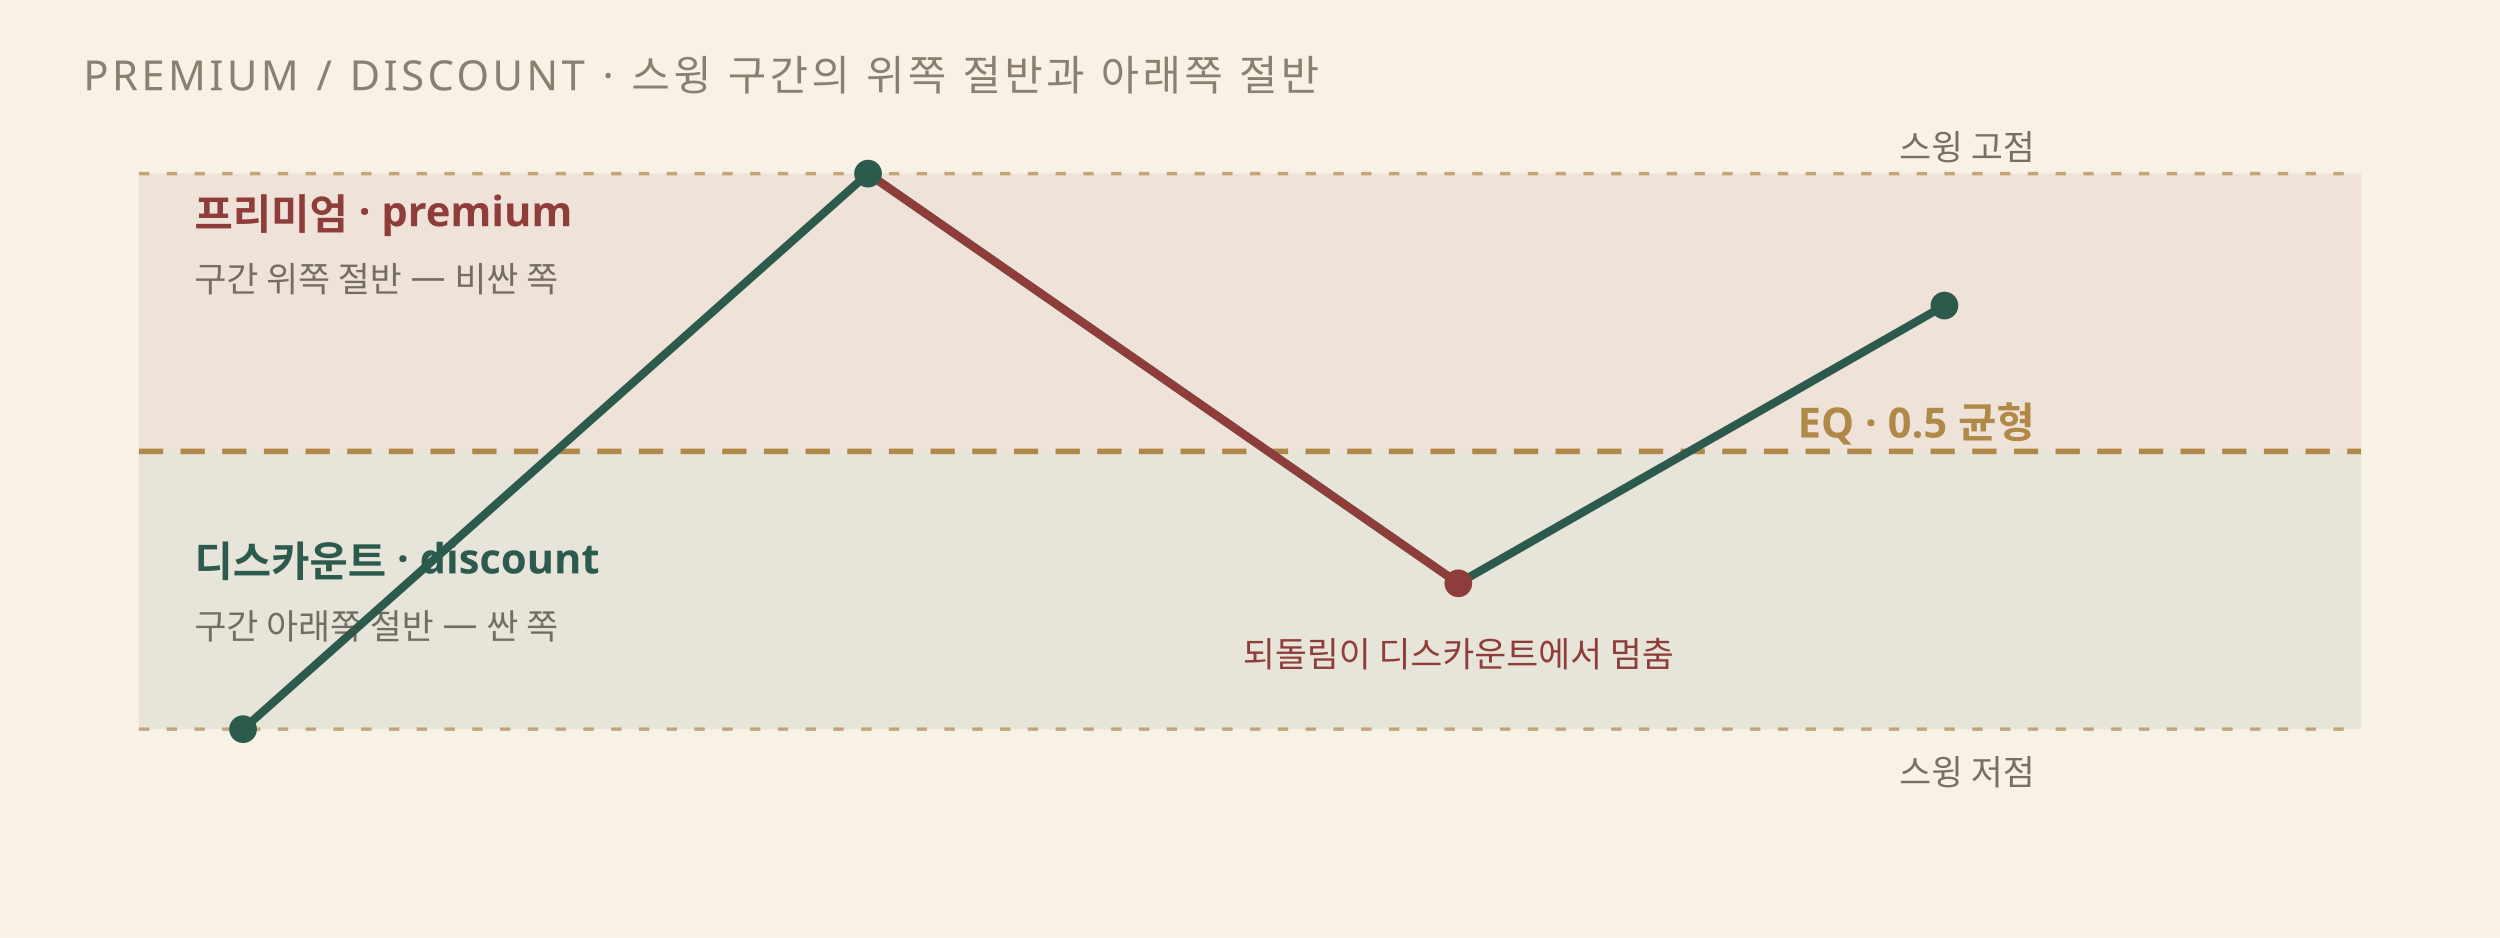
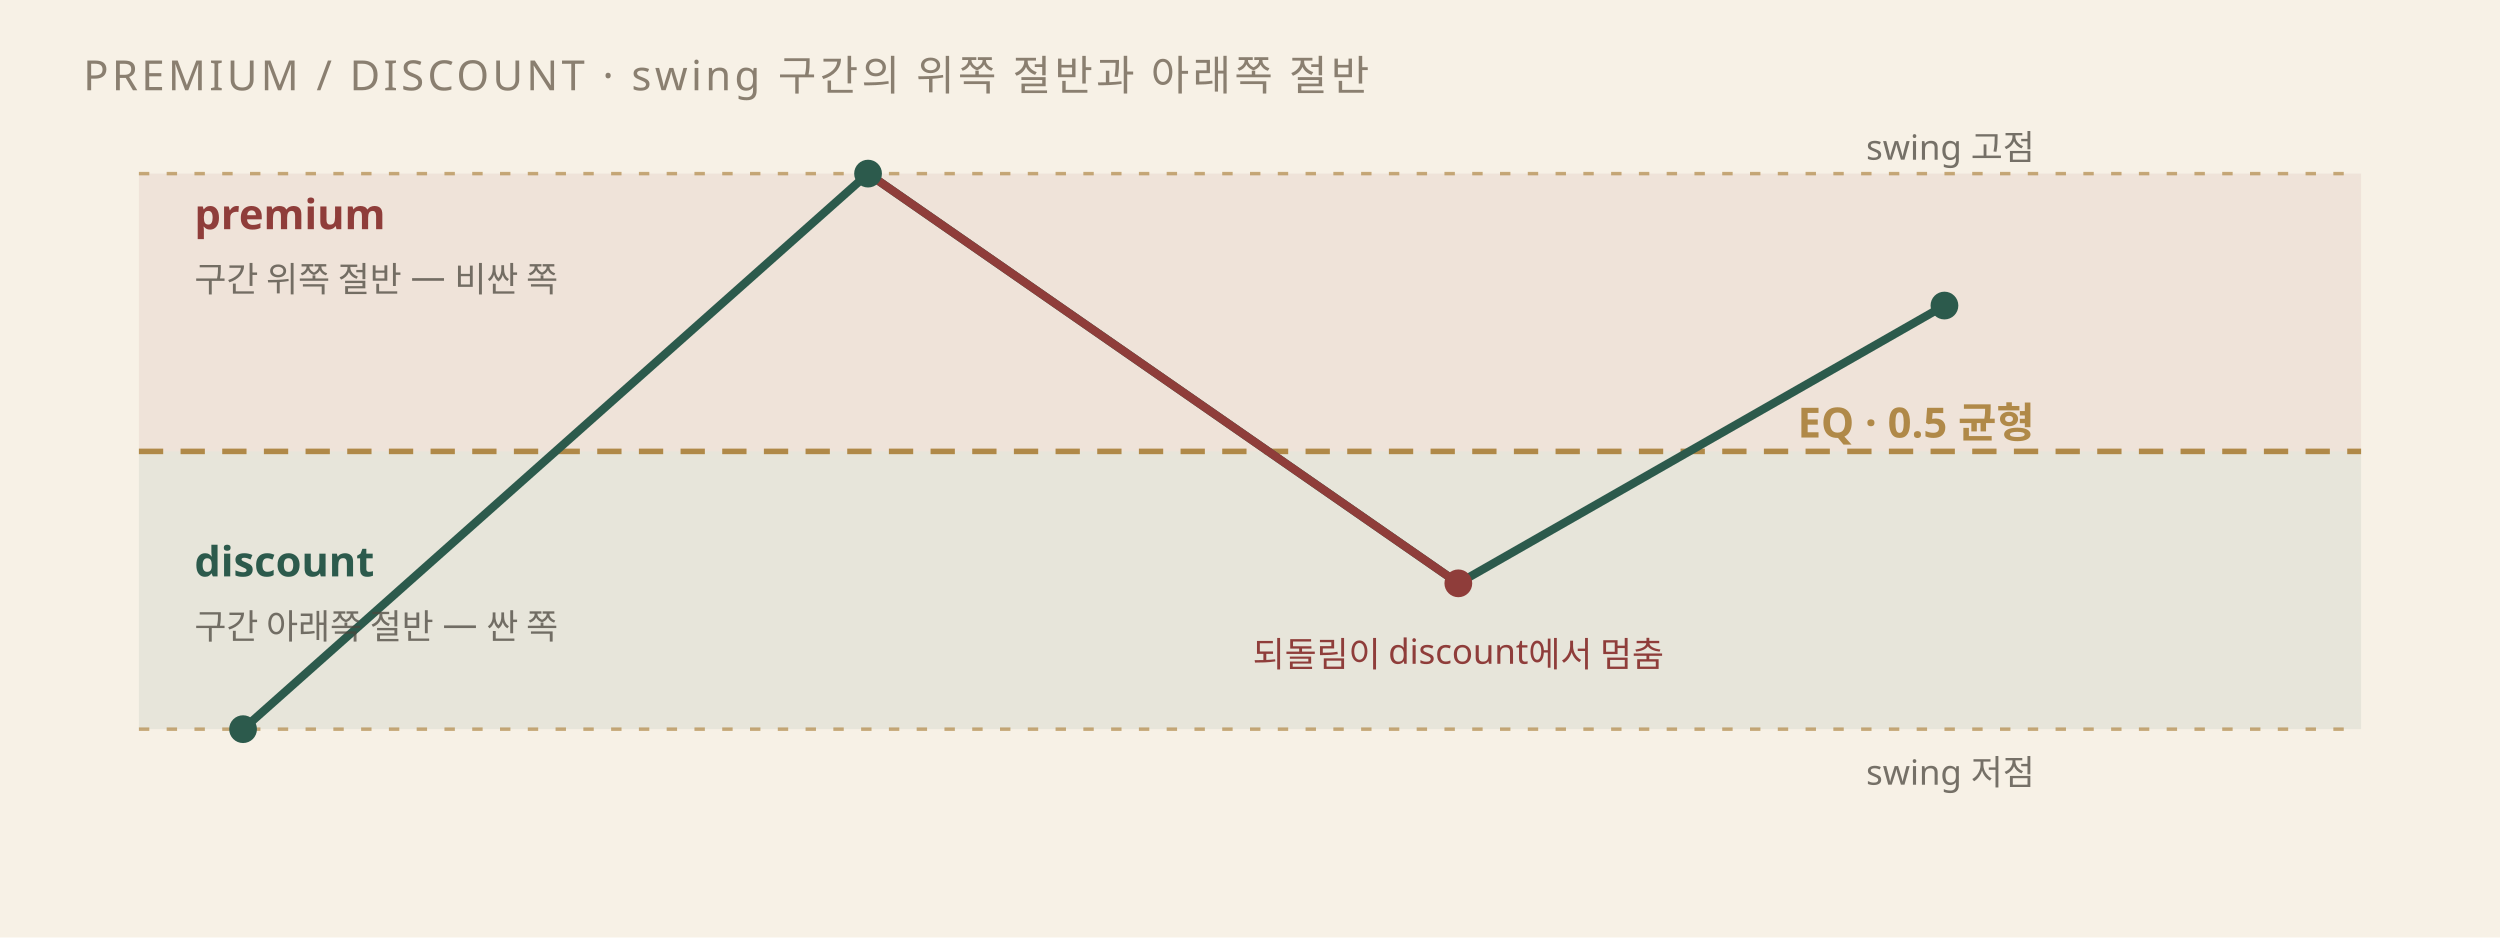
<svg xmlns="http://www.w3.org/2000/svg" viewBox="0 0 720 270" font-family="IBM Plex Sans KR, sans-serif">
  <rect width="720" height="270" fill="#f7f1e6" />
-   <text x="24" y="26" font-size="12" fill="#8a7f70" letter-spacing="1">PREMIUM / DISCOUNT · 스윙 구간의 위쪽 절반과 아래쪽 절반</text>
+   <text x="24" y="26" font-size="12" fill="#8a7f70" letter-spacing="1">PREMIUM / DISCOUNT · swing 구간의 위쪽 절반과 아래쪽 절반</text>
  <rect x="40" y="50" width="640" height="80" fill="#8f3d3a" opacity="0.08" />
  <rect x="40" y="130" width="640" height="80" fill="#2c5a4c" opacity="0.08" />
  <line x1="40" y1="130" x2="680" y2="130" stroke="#b08948" stroke-width="1.6" stroke-dasharray="7 5" />
  <line x1="40" y1="50" x2="680" y2="50" stroke="#b08948" stroke-width="1" stroke-dasharray="3 5" opacity="0.7" />
  <line x1="40" y1="210" x2="680" y2="210" stroke="#b08948" stroke-width="1" stroke-dasharray="3 5" opacity="0.7" />
  <path d="M70 210 L250 50 L420 168 L560 88" fill="none" stroke="#2c5a4c" stroke-width="2.4" stroke-linejoin="round" stroke-linecap="round" />
  <path d="M250 50 L420 168" fill="none" stroke="#8f3d3a" stroke-width="2.4" stroke-linecap="round" />
  <circle cx="70" cy="210" r="4" fill="#2c5a4c" />
  <circle cx="250" cy="50" r="4" fill="#2c5a4c" />
  <circle cx="420" cy="168" r="4" fill="#8f3d3a" />
  <circle cx="560" cy="88" r="4" fill="#2c5a4c" />
-   <text x="56" y="66" fill="#8f3d3a" font-size="12" font-weight="600">프리미엄 · premium</text>
+   <text x="56" y="66" fill="#8f3d3a" font-size="12" font-weight="600">premium</text>
  <text x="56" y="84" fill="#4a453c" font-size="10" opacity="0.75">구간 위쪽 절반 — 비싼 쪽</text>
-   <text x="56" y="166" fill="#2c5a4c" font-size="12" font-weight="600">디스카운트 · discount</text>
+   <text x="56" y="166" fill="#2c5a4c" font-size="12" font-weight="600">discount</text>
  <text x="56" y="184" fill="#4a453c" font-size="10" opacity="0.75">구간 아래쪽 절반 — 싼 쪽</text>
  <text x="586" y="126" fill="#b08948" font-size="12" font-weight="600" text-anchor="end">EQ · 0.5 균형</text>
-   <text x="586" y="46" fill="#4a453c" font-size="10" text-anchor="end" opacity="0.75">스윙 고점</text>
-   <text x="586" y="226" fill="#4a453c" font-size="10" text-anchor="end" opacity="0.75">스윙 저점</text>
-   <text x="420" y="192" fill="#8f3d3a" font-size="10" text-anchor="middle">되돌림이 디스카운트에서 멈춤</text>
+   <text x="586" y="46" fill="#4a453c" font-size="10" text-anchor="end" opacity="0.75">swing 고점</text>
+   <text x="586" y="226" fill="#4a453c" font-size="10" text-anchor="end" opacity="0.75">swing 저점</text>
+   <text x="420" y="192" fill="#8f3d3a" font-size="10" text-anchor="middle">되돌림이 discount에서 멈춤</text>
</svg>
